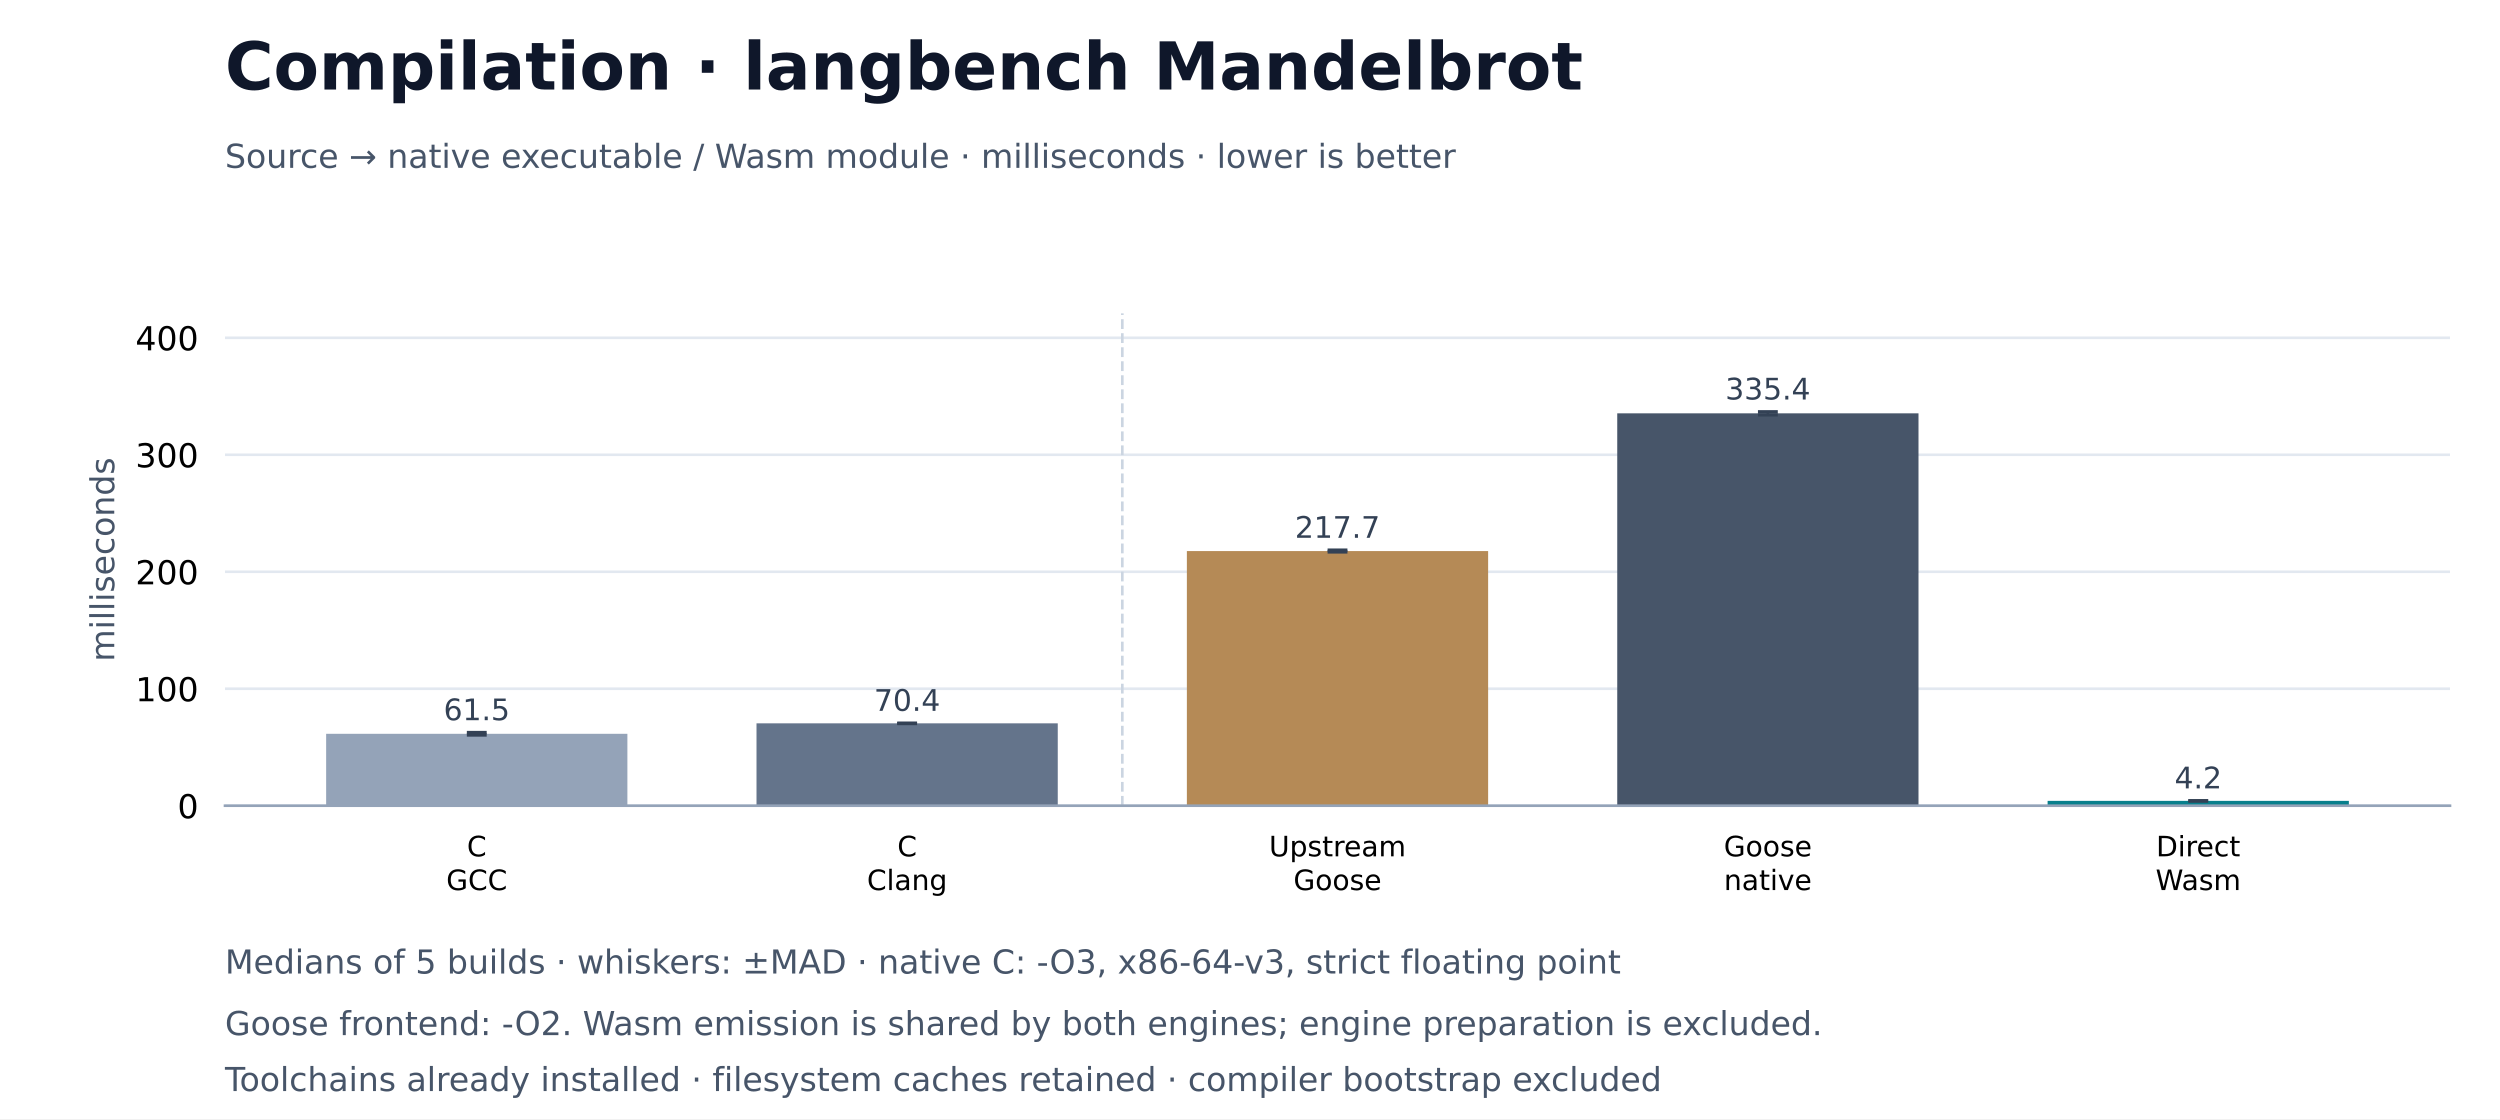
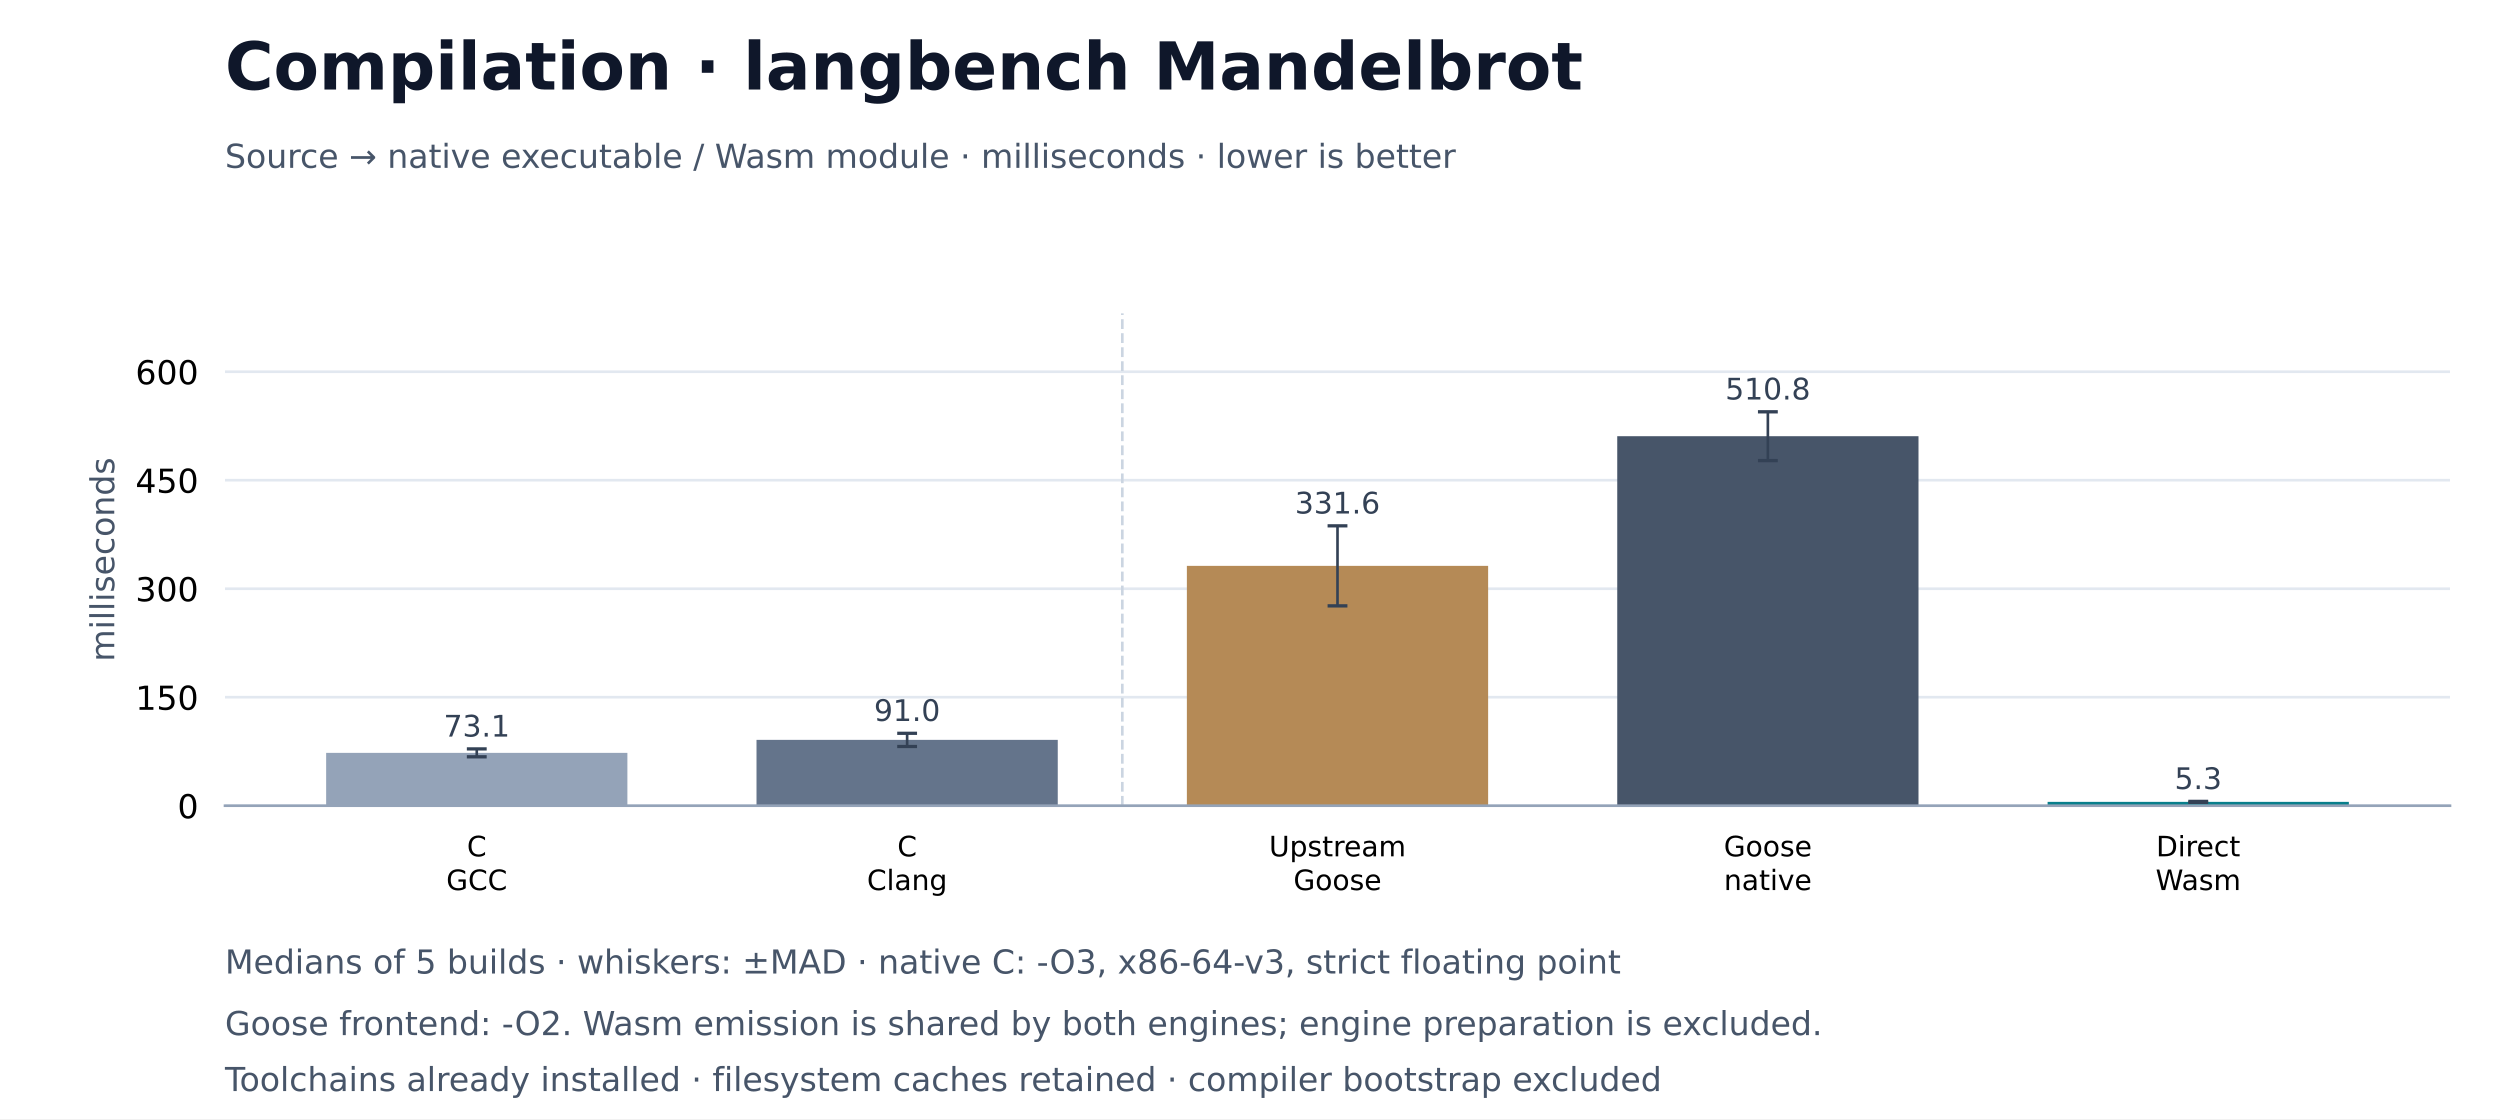
<svg xmlns="http://www.w3.org/2000/svg" xmlns:xlink="http://www.w3.org/1999/xlink" width="756pt" height="338.4pt" viewBox="0 0 756 338.4" version="1.1">
  <defs>
    <style type="text/css">*{stroke-linejoin: round; stroke-linecap: butt}</style>
  </defs>
  <g id="figure_1">
    <g id="patch_1">
      <path d="M 0 338.4 L 756 338.4 L 756 0 L 0 0 z " style="fill: #ffffff" />
    </g>
    <g id="axes_1">
      <g id="patch_2">
        <path d="M 68.04 243.648 L 740.88 243.648 L 740.88 94.752 L 68.04 94.752 z " style="fill: #ffffff" />
      </g>
      <g id="matplotlib.axis_1">
        <g id="xtick_1">
          <g id="line2d_1" />
          <g id="text_1">
            <text style="font-size: 8.5px; font-family: 'DejaVu Sans'" transform="translate(141.206 258.9568)">C</text>
            <text style="font-size: 8.5px; font-family: 'DejaVu Sans'" transform="translate(134.9453 269.1585)">GCC</text>
          </g>
        </g>
        <g id="xtick_2">
          <g id="line2d_2" />
          <g id="text_2">
            <text style="font-size: 8.5px; font-family: 'DejaVu Sans'" transform="translate(271.3492 258.9568)">C</text>
            <text style="font-size: 8.5px; font-family: 'DejaVu Sans'" transform="translate(262.1725 269.1592)">Clang</text>
          </g>
        </g>
        <g id="xtick_3">
          <g id="line2d_3" />
          <g id="text_3">
            <text style="font-size: 8.5px; font-family: 'DejaVu Sans'" transform="translate(383.7585 258.9568)">Upstream</text>
            <text style="font-size: 8.5px; font-family: 'DejaVu Sans'" transform="translate(391.1369 269.1585)">Goose</text>
          </g>
        </g>
        <g id="xtick_4">
          <g id="line2d_4" />
          <g id="text_4">
            <text style="font-size: 8.5px; font-family: 'DejaVu Sans'" transform="translate(521.28 258.9568)">Goose</text>
            <text style="font-size: 8.5px; font-family: 'DejaVu Sans'" transform="translate(521.3279 269.1592)">native</text>
          </g>
        </g>
        <g id="xtick_5">
          <g id="line2d_5" />
          <g id="text_5">
            <text style="font-size: 8.5px; font-family: 'DejaVu Sans'" transform="translate(652.0215 258.9575)">Direct</text>
            <text style="font-size: 8.5px; font-family: 'DejaVu Sans'" transform="translate(651.8575 269.1592)">Wasm</text>
          </g>
        </g>
      </g>
      <g id="matplotlib.axis_2">
        <g id="ytick_1">
          <g id="line2d_6">
            <path d="M 68.04 243.648 L 740.88 243.648 " clip-path="url(#pc4e67d13fe)" style="fill: none; stroke: #e2e8f0; stroke-width: 0.8; stroke-linecap: square" />
          </g>
          <g id="line2d_7" />
          <g id="text_6">
            <text style="font-size: 10px; font-family: 'DejaVu Sans'; text-anchor: end" x="60.04" y="247.447" transform="rotate(-0 60.04 247.4468)">0</text>
          </g>
        </g>
        <g id="ytick_2">
          <g id="line2d_8">
-             <path d="M 68.04 208.273 L 740.88 208.273 " clip-path="url(#pc4e67d13fe)" style="fill: none; stroke: #e2e8f0; stroke-width: 0.8; stroke-linecap: square" />
+             <path d="M 68.04 210.838 L 740.88 210.838 " clip-path="url(#pc4e67d13fe)" style="fill: none; stroke: #e2e8f0; stroke-width: 0.8; stroke-linecap: square" />
          </g>
          <g id="line2d_9" />
          <g id="text_7">
-             <text style="font-size: 10px; font-family: 'DejaVu Sans'; text-anchor: end" x="60.04" y="212.072" transform="rotate(-0 60.04 212.0722)">100</text>
+             <text style="font-size: 10px; font-family: 'DejaVu Sans'; text-anchor: end" x="60.04" y="214.636" transform="rotate(-0 60.04 214.6364)">150</text>
          </g>
        </g>
        <g id="ytick_3">
          <g id="line2d_10">
-             <path d="M 68.04 172.899 L 740.88 172.899 " clip-path="url(#pc4e67d13fe)" style="fill: none; stroke: #e2e8f0; stroke-width: 0.8; stroke-linecap: square" />
+             <path d="M 68.04 178.027 L 740.88 178.027 " clip-path="url(#pc4e67d13fe)" style="fill: none; stroke: #e2e8f0; stroke-width: 0.8; stroke-linecap: square" />
          </g>
          <g id="line2d_11" />
          <g id="text_8">
-             <text style="font-size: 10px; font-family: 'DejaVu Sans'; text-anchor: end" x="60.04" y="176.698" transform="rotate(-0 60.04 176.6976)">200</text>
+             <text style="font-size: 10px; font-family: 'DejaVu Sans'; text-anchor: end" x="60.04" y="181.826" transform="rotate(-0 60.04 181.8261)">300</text>
          </g>
        </g>
        <g id="ytick_4">
          <g id="line2d_12">
-             <path d="M 68.04 137.524 L 740.88 137.524 " clip-path="url(#pc4e67d13fe)" style="fill: none; stroke: #e2e8f0; stroke-width: 0.8; stroke-linecap: square" />
+             <path d="M 68.04 145.217 L 740.88 145.217 " clip-path="url(#pc4e67d13fe)" style="fill: none; stroke: #e2e8f0; stroke-width: 0.8; stroke-linecap: square" />
          </g>
          <g id="line2d_13" />
          <g id="text_9">
-             <text style="font-size: 10px; font-family: 'DejaVu Sans'; text-anchor: end" x="60.04" y="141.323" transform="rotate(-0 60.04 141.3231)">300</text>
+             <text style="font-size: 10px; font-family: 'DejaVu Sans'; text-anchor: end" x="60.04" y="149.016" transform="rotate(-0 60.04 149.0157)">450</text>
          </g>
        </g>
        <g id="ytick_5">
          <g id="line2d_14">
-             <path d="M 68.04 102.15 L 740.88 102.15 " clip-path="url(#pc4e67d13fe)" style="fill: none; stroke: #e2e8f0; stroke-width: 0.8; stroke-linecap: square" />
+             <path d="M 68.04 112.406 L 740.88 112.406 " clip-path="url(#pc4e67d13fe)" style="fill: none; stroke: #e2e8f0; stroke-width: 0.8; stroke-linecap: square" />
          </g>
          <g id="line2d_15" />
          <g id="text_10">
-             <text style="font-size: 10px; font-family: 'DejaVu Sans'; text-anchor: end" x="60.04" y="105.948" transform="rotate(-0 60.04 105.9485)">400</text>
+             <text style="font-size: 10px; font-family: 'DejaVu Sans'; text-anchor: end" x="60.04" y="116.205" transform="rotate(-0 60.04 116.2053)">600</text>
          </g>
        </g>
        <g id="text_11">
          <text style="font-size: 10px; font-family: 'DejaVu Sans'; text-anchor: middle; fill: #475569" x="34.55" y="169.2" transform="rotate(-90 34.55016 169.2)">milliseconds</text>
        </g>
      </g>
      <g id="patch_3">
-         <path d="M 98.624 243.648 L 189.724 243.648 L 189.724 221.898 L 98.624 221.898 z " clip-path="url(#pc4e67d13fe)" style="fill: #94a3b8" />
+         <path d="M 98.624 243.648 L 189.724 243.648 L 189.724 227.657 L 98.624 227.657 z " clip-path="url(#pc4e67d13fe)" style="fill: #94a3b8" />
      </g>
      <g id="patch_4">
-         <path d="M 228.767 243.648 L 319.867 243.648 L 319.867 218.745 L 228.767 218.745 z " clip-path="url(#pc4e67d13fe)" style="fill: #64748b" />
+         <path d="M 228.767 243.648 L 319.867 243.648 L 319.867 223.744 L 228.767 223.744 z " clip-path="url(#pc4e67d13fe)" style="fill: #64748b" />
      </g>
      <g id="patch_5">
-         <path d="M 358.91 243.648 L 450.01 243.648 L 450.01 166.633 L 358.91 166.633 z " clip-path="url(#pc4e67d13fe)" style="fill: #b58a56" />
+         <path d="M 358.91 243.648 L 450.01 243.648 L 450.01 171.113 L 358.91 171.113 z " clip-path="url(#pc4e67d13fe)" style="fill: #b58a56" />
      </g>
      <g id="patch_6">
-         <path d="M 489.053 243.648 L 580.153 243.648 L 580.153 124.997 L 489.053 124.997 z " clip-path="url(#pc4e67d13fe)" style="fill: #475569" />
+         <path d="M 489.053 243.648 L 580.153 243.648 L 580.153 131.907 L 489.053 131.907 z " clip-path="url(#pc4e67d13fe)" style="fill: #475569" />
      </g>
      <g id="patch_7">
-         <path d="M 619.196 243.648 L 710.296 243.648 L 710.296 242.18 L 619.196 242.18 z " clip-path="url(#pc4e67d13fe)" style="fill: #087f8c" />
+         <path d="M 619.196 243.648 L 710.296 243.648 L 710.296 242.484 L 619.196 242.484 z " clip-path="url(#pc4e67d13fe)" style="fill: #087f8c" />
      </g>
      <g id="LineCollection_1">
-         <path d="M 144.174 222.277 L 144.174 221.52 " clip-path="url(#pc4e67d13fe)" style="fill: none; stroke: #334155; stroke-width: 0.8" />
-         <path d="M 274.317 218.807 L 274.317 218.684 " clip-path="url(#pc4e67d13fe)" style="fill: none; stroke: #334155; stroke-width: 0.8" />
-         <path d="M 404.46 166.906 L 404.46 166.359 " clip-path="url(#pc4e67d13fe)" style="fill: none; stroke: #334155; stroke-width: 0.8" />
-         <path d="M 534.603 125.462 L 534.603 124.531 " clip-path="url(#pc4e67d13fe)" style="fill: none; stroke: #334155; stroke-width: 0.8" />
-         <path d="M 664.746 242.225 L 664.746 242.134 " clip-path="url(#pc4e67d13fe)" style="fill: none; stroke: #334155; stroke-width: 0.8" />
+         <path d="M 144.174 228.851 L 144.174 226.463 " clip-path="url(#pc4e67d13fe)" style="fill: none; stroke: #334155; stroke-width: 0.8" />
+         <path d="M 274.317 225.741 L 274.317 221.747 " clip-path="url(#pc4e67d13fe)" style="fill: none; stroke: #334155; stroke-width: 0.8" />
+         <path d="M 404.46 183.212 L 404.46 159.015 " clip-path="url(#pc4e67d13fe)" style="fill: none; stroke: #334155; stroke-width: 0.8" />
+         <path d="M 534.603 139.283 L 534.603 124.531 " clip-path="url(#pc4e67d13fe)" style="fill: none; stroke: #334155; stroke-width: 0.8" />
+         <path d="M 664.746 242.632 L 664.746 242.336 " clip-path="url(#pc4e67d13fe)" style="fill: none; stroke: #334155; stroke-width: 0.8" />
      </g>
      <g id="line2d_16">
        <defs>
          <path id="md6abe20cdd" d="M 3 0 L -3 -0 " style="stroke: #334155" />
        </defs>
        <g clip-path="url(#pc4e67d13fe)">
-           <use xlink:href="#md6abe20cdd" x="144.174" y="222.277" style="fill: #1f77b4; stroke: #334155" />
-           <use xlink:href="#md6abe20cdd" x="274.317" y="218.807" style="fill: #1f77b4; stroke: #334155" />
-           <use xlink:href="#md6abe20cdd" x="404.46" y="166.906" style="fill: #1f77b4; stroke: #334155" />
-           <use xlink:href="#md6abe20cdd" x="534.603" y="125.462" style="fill: #1f77b4; stroke: #334155" />
-           <use xlink:href="#md6abe20cdd" x="664.746" y="242.225" style="fill: #1f77b4; stroke: #334155" />
+           <use xlink:href="#md6abe20cdd" x="144.174" y="228.851" style="fill: #1f77b4; stroke: #334155" />
+           <use xlink:href="#md6abe20cdd" x="274.317" y="225.741" style="fill: #1f77b4; stroke: #334155" />
+           <use xlink:href="#md6abe20cdd" x="404.46" y="183.212" style="fill: #1f77b4; stroke: #334155" />
+           <use xlink:href="#md6abe20cdd" x="534.603" y="139.283" style="fill: #1f77b4; stroke: #334155" />
+           <use xlink:href="#md6abe20cdd" x="664.746" y="242.632" style="fill: #1f77b4; stroke: #334155" />
        </g>
      </g>
      <g id="line2d_17">
        <g clip-path="url(#pc4e67d13fe)">
-           <use xlink:href="#md6abe20cdd" x="144.174" y="221.52" style="fill: #1f77b4; stroke: #334155" />
-           <use xlink:href="#md6abe20cdd" x="274.317" y="218.684" style="fill: #1f77b4; stroke: #334155" />
-           <use xlink:href="#md6abe20cdd" x="404.46" y="166.359" style="fill: #1f77b4; stroke: #334155" />
+           <use xlink:href="#md6abe20cdd" x="144.174" y="226.463" style="fill: #1f77b4; stroke: #334155" />
+           <use xlink:href="#md6abe20cdd" x="274.317" y="221.747" style="fill: #1f77b4; stroke: #334155" />
+           <use xlink:href="#md6abe20cdd" x="404.46" y="159.015" style="fill: #1f77b4; stroke: #334155" />
          <use xlink:href="#md6abe20cdd" x="534.603" y="124.531" style="fill: #1f77b4; stroke: #334155" />
-           <use xlink:href="#md6abe20cdd" x="664.746" y="242.134" style="fill: #1f77b4; stroke: #334155" />
+           <use xlink:href="#md6abe20cdd" x="664.746" y="242.336" style="fill: #1f77b4; stroke: #334155" />
        </g>
      </g>
      <g id="line2d_18">
        <path d="M 339.388 243.648 L 339.388 94.752 " clip-path="url(#pc4e67d13fe)" style="fill: none; stroke-dasharray: 2.96,1.28; stroke-dashoffset: 0; stroke: #cbd5e1; stroke-width: 0.8" />
      </g>
      <g id="patch_8">
        <path d="M 68.04 243.648 L 740.88 243.648 " style="fill: none; stroke: #94a3b8; stroke-width: 0.8; stroke-linejoin: miter; stroke-linecap: square" />
      </g>
      <g id="text_12">
-         <text style="font-size: 9px; font-family: 'DejaVu Sans'; text-anchor: middle; fill: #334155" x="144.174" y="217.797" transform="rotate(-0 144.1737 217.7972)">61.5</text>
+         <text style="font-size: 9px; font-family: 'DejaVu Sans'; text-anchor: middle; fill: #334155" x="144.174" y="222.74" transform="rotate(-0 144.1737 222.7402)">73.1</text>
      </g>
      <g id="text_13">
-         <text style="font-size: 9px; font-family: 'DejaVu Sans'; text-anchor: middle; fill: #334155" x="274.317" y="214.962" transform="rotate(-0 274.3169 214.9615)">70.4</text>
+         <text style="font-size: 9px; font-family: 'DejaVu Sans'; text-anchor: middle; fill: #334155" x="274.317" y="218.025" transform="rotate(-0 274.3169 218.0247)">91.0</text>
      </g>
      <g id="text_14">
-         <text style="font-size: 9px; font-family: 'DejaVu Sans'; text-anchor: middle; fill: #334155" x="404.46" y="162.637" transform="rotate(-0 404.46 162.637)">217.7</text>
+         <text style="font-size: 9px; font-family: 'DejaVu Sans'; text-anchor: middle; fill: #334155" x="404.46" y="155.293" transform="rotate(-0 404.46 155.2927)">331.6</text>
      </g>
      <g id="text_15">
-         <text style="font-size: 9px; font-family: 'DejaVu Sans'; text-anchor: middle; fill: #334155" x="534.603" y="120.809" transform="rotate(-0 534.6031 120.8088)">335.4</text>
+         <text style="font-size: 9px; font-family: 'DejaVu Sans'; text-anchor: middle; fill: #334155" x="534.603" y="120.809" transform="rotate(-0 534.6031 120.8088)">510.8</text>
      </g>
      <g id="text_16">
-         <text style="font-size: 9px; font-family: 'DejaVu Sans'; text-anchor: middle; fill: #334155" x="664.746" y="238.411" transform="rotate(-0 664.7463 238.4114)">4.2</text>
+         <text style="font-size: 9px; font-family: 'DejaVu Sans'; text-anchor: middle; fill: #334155" x="664.746" y="238.614" transform="rotate(-0 664.7463 238.6141)">5.3</text>
      </g>
    </g>
    <g id="text_17">
      <text style="font-weight: 700; font-size: 20px; font-family: 'DejaVu Sans'; text-anchor: start; fill: #0f172a" x="68.04" y="27.072" transform="rotate(-0 68.04 27.072)">Compilation · langbench Mandelbrot</text>
    </g>
    <g id="text_18">
      <text style="font-size: 10px; font-family: 'DejaVu Sans'; text-anchor: start; fill: #475569" x="68.04" y="50.76" transform="rotate(-0 68.04 50.76)">Source → native executable / Wasm module · milliseconds · lower is better</text>
    </g>
    <g id="text_19">
      <text style="font-size: 10px; font-family: 'DejaVu Sans'; text-anchor: start; fill: #475569" x="68.04" y="294.408" transform="rotate(-0 68.04 294.408)">Medians of 5 builds · whiskers: ±MAD · native C: -O3, x86-64-v3, strict floating point</text>
    </g>
    <g id="text_20">
      <text style="font-size: 10px; font-family: 'DejaVu Sans'; text-anchor: start; fill: #475569" x="68.04" y="313.02" transform="rotate(-0 68.04 313.02)">Goose frontend: -O2. Wasm emission is shared by both engines; engine preparation is excluded.</text>
    </g>
    <g id="text_21">
      <text style="font-size: 10px; font-family: 'DejaVu Sans'; text-anchor: start; fill: #475569" x="68.04" y="329.94" transform="rotate(-0 68.04 329.94)">Toolchains already installed · filesystem caches retained · compiler bootstrap excluded</text>
    </g>
  </g>
  <defs>
    <clipPath id="pc4e67d13fe">
      <rect x="68.04" y="94.752" width="672.84" height="148.896" />
    </clipPath>
  </defs>
</svg>
